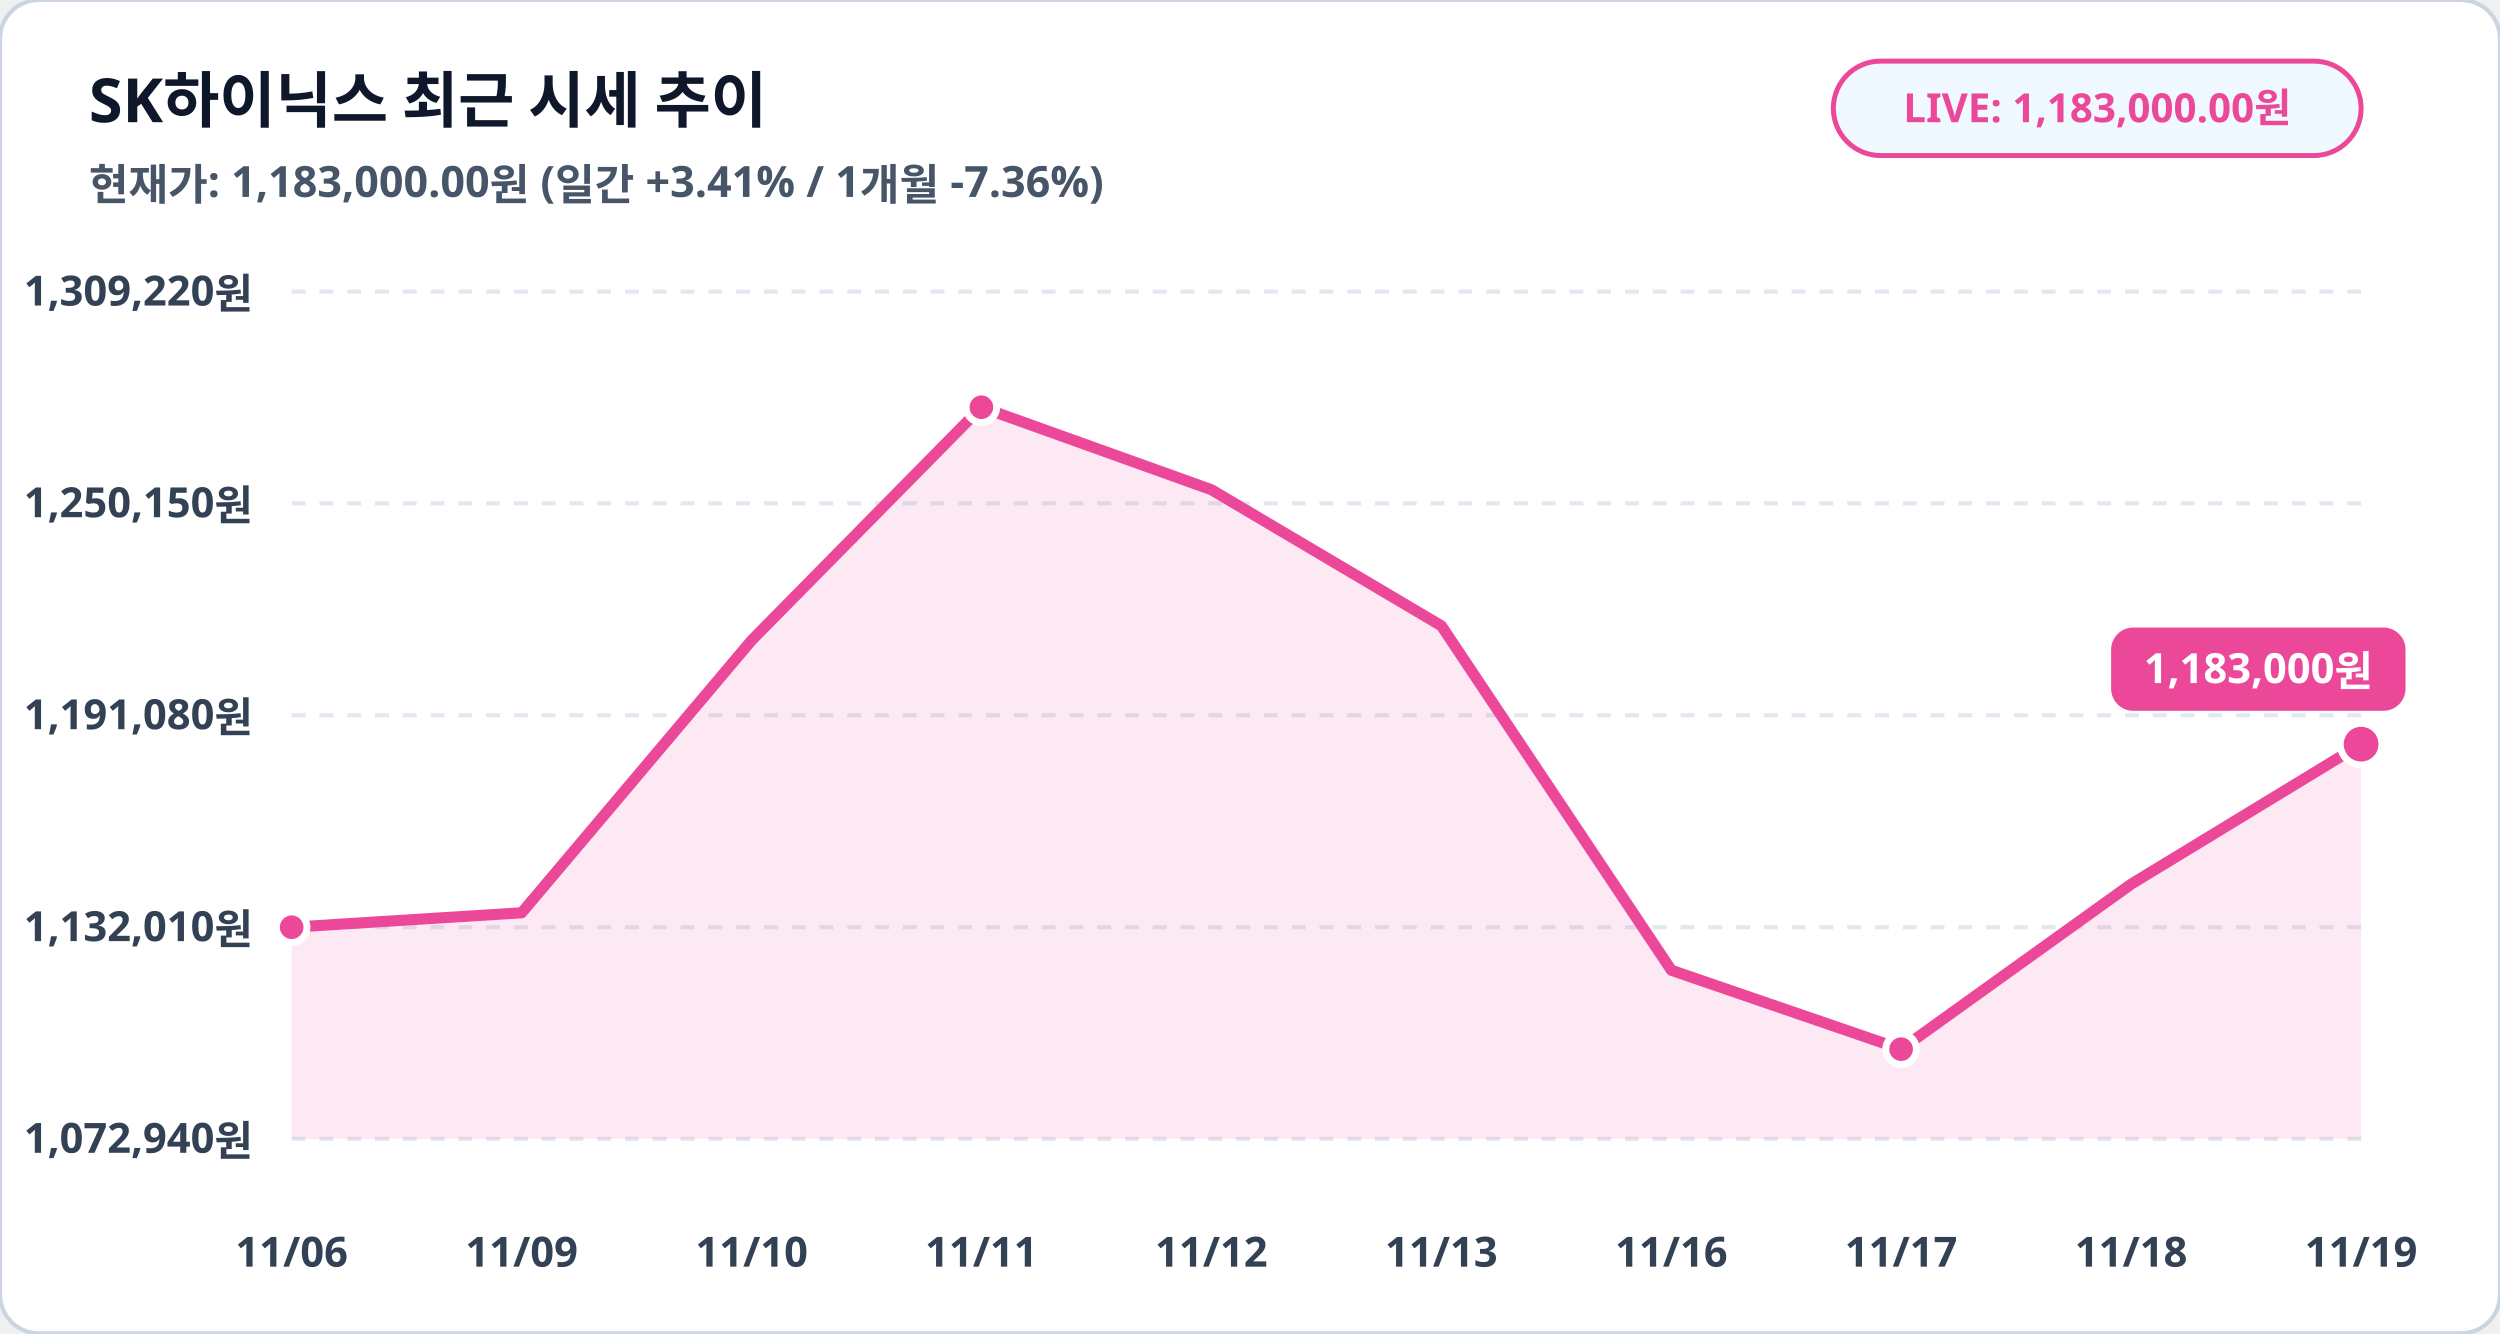
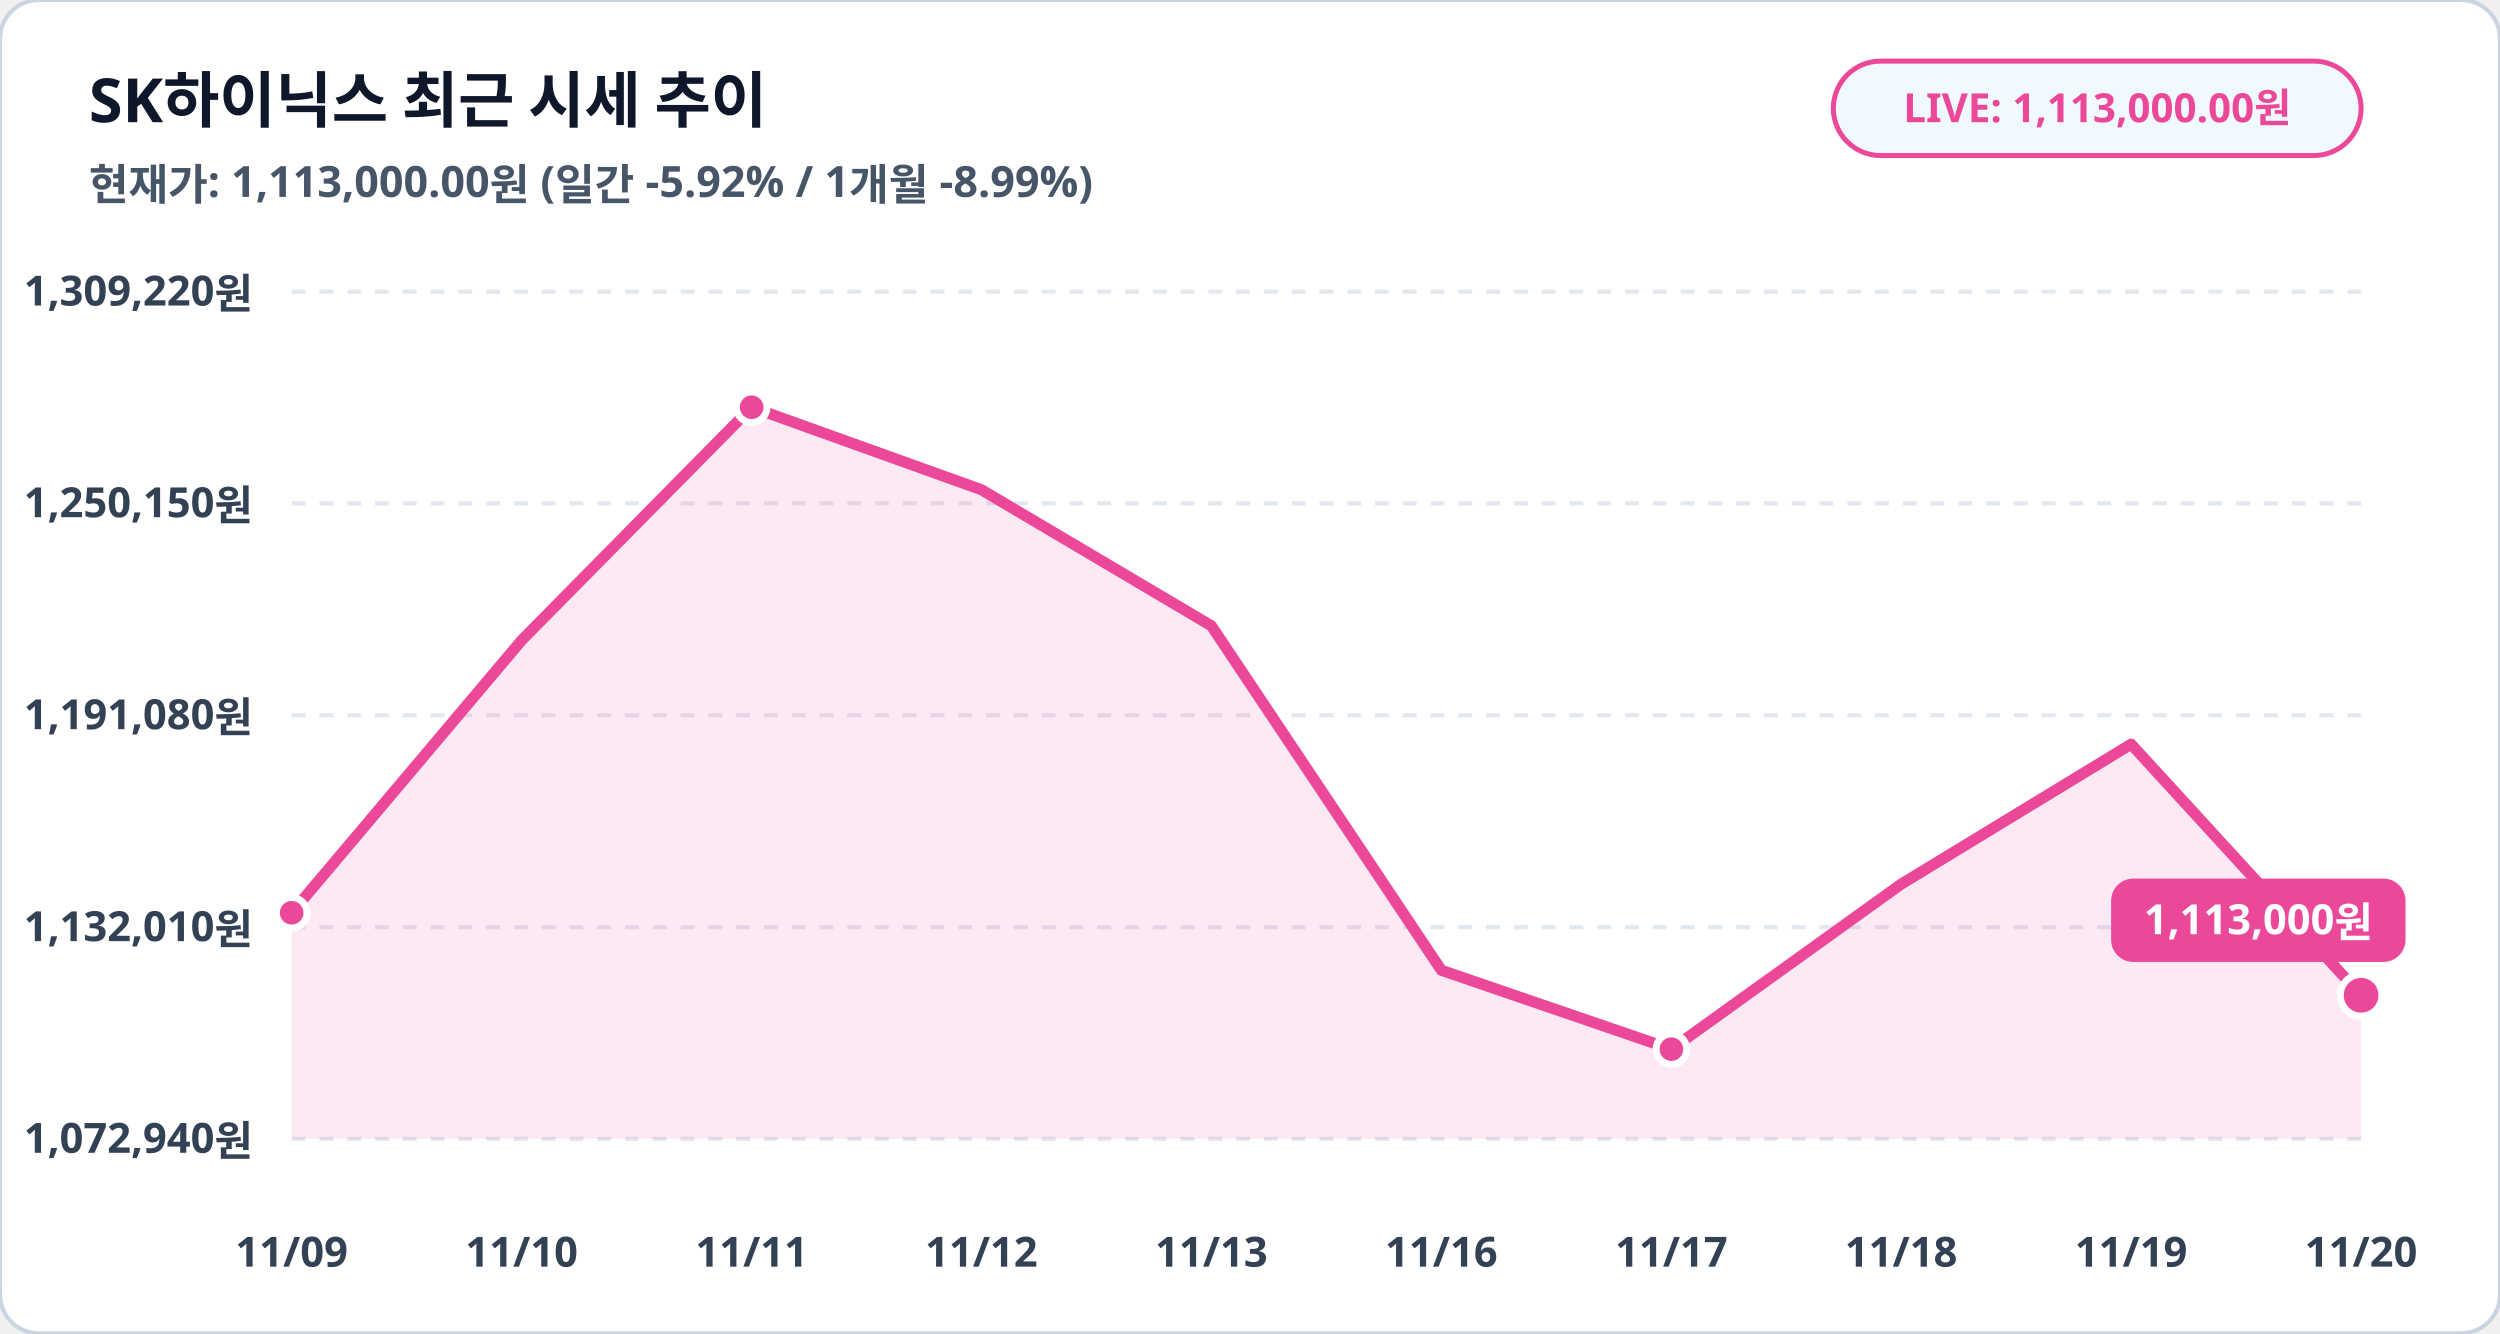
<svg xmlns="http://www.w3.org/2000/svg" viewBox="0 0 900 480" width="100%" height="100%">
  <rect width="900" height="480" rx="14" fill="#ffffff" stroke="#cbd5e1" stroke-width="1.5" />
  <text x="32" y="44" fill="#0f172a" font-family="Pretendard, sans-serif" font-size="22" font-weight="900">SK하이닉스 최근 시세 추이</text>
-   <text x="32" y="72" fill="#475569" font-family="Pretendard, sans-serif" font-size="15.5" font-weight="600">현재가: 1,183,000.00원 (일간 +3.41% / 1개월 -7.36%)</text>
+   <text x="32" y="72" fill="#475569" font-family="Pretendard, sans-serif" font-size="15.5" font-weight="600">현재가: 1,113,000.00원 (일간 -5.92% / 1개월 -8.99%)</text>
  <rect x="660" y="22" width="190" height="34" rx="17" fill="#f0f9ff" stroke="#ec4899" stroke-width="1.8" />
-   <text x="755" y="44" fill="#ec4899" font-family="Pretendard, sans-serif" font-size="14.5" font-weight="800" text-anchor="middle">LIVE: 1,183,000.00원</text>
+   <text x="755" y="44" fill="#ec4899" font-family="Pretendard, sans-serif" font-size="14.5" font-weight="800" text-anchor="middle">LIVE: 1,113,000.00원</text>
  <line x1="105" y1="105.0" x2="850" y2="105.0" stroke="#e2e8f0" stroke-width="1.5" stroke-dasharray="5,5" />
  <text x="91" y="110.0" fill="#334155" font-family="Pretendard, sans-serif" font-size="15" font-weight="700" text-anchor="end">1,309,220원</text>
  <line x1="105" y1="181.2" x2="850" y2="181.2" stroke="#e2e8f0" stroke-width="1.5" stroke-dasharray="5,5" />
  <text x="91" y="186.2" fill="#334155" font-family="Pretendard, sans-serif" font-size="15" font-weight="700" text-anchor="end">1,250,150원</text>
  <line x1="105" y1="257.5" x2="850" y2="257.5" stroke="#e2e8f0" stroke-width="1.5" stroke-dasharray="5,5" />
  <text x="91" y="262.5" fill="#334155" font-family="Pretendard, sans-serif" font-size="15" font-weight="700" text-anchor="end">1,191,080원</text>
  <line x1="105" y1="333.8" x2="850" y2="333.8" stroke="#e2e8f0" stroke-width="1.5" stroke-dasharray="5,5" />
  <text x="91" y="338.8" fill="#334155" font-family="Pretendard, sans-serif" font-size="15" font-weight="700" text-anchor="end">1,132,010원</text>
  <line x1="105" y1="410.0" x2="850" y2="410.0" stroke="#e2e8f0" stroke-width="1.5" stroke-dasharray="5,5" />
  <text x="91" y="415.0" fill="#334155" font-family="Pretendard, sans-serif" font-size="15" font-weight="700" text-anchor="end">1,072,940원</text>
-   <polygon points="105.0,410.0 105.0,333.8 187.8,328.6 270.6,230.5 353.3,146.6 436.1,176.3 518.9,225.3 601.7,349.3 684.4,377.7 767.2,318.3 850.0,267.9 850.0,410.0" fill="#ec4899" fill-opacity="0.12" />
-   <polyline fill="none" stroke="#ec4899" stroke-width="4" stroke-linecap="round" stroke-linejoin="round" points="105.0,333.8 187.8,328.6 270.6,230.5 353.3,146.6 436.1,176.3 518.9,225.3 601.7,349.3 684.4,377.7 767.2,318.3 850.0,267.9" />
-   <circle cx="105.0" cy="333.8" r="5.5" fill="#ec4899" stroke="#ffffff" stroke-width="2.5" />
-   <circle cx="353.3" cy="146.6" r="5.5" fill="#ec4899" stroke="#ffffff" stroke-width="2.5" />
-   <circle cx="684.4" cy="377.7" r="5.5" fill="#ec4899" stroke="#ffffff" stroke-width="2.5" />
-   <circle cx="850.0" cy="267.9" r="7.5" fill="#ec4899" stroke="#ffffff" stroke-width="2.5" />
-   <rect x="760.0" y="225.9" width="106" height="30" rx="8" fill="#ec4899" />
-   <text x="813.0" y="245.9" fill="#ffffff" font-family="Pretendard, sans-serif" font-size="15" font-weight="800" text-anchor="middle">1,183,000원</text>
-   <text x="105.0" y="456" fill="#334155" font-family="Pretendard, sans-serif" font-size="15" font-weight="700" text-anchor="middle">11/06</text>
-   <text x="187.8" y="456" fill="#334155" font-family="Pretendard, sans-serif" font-size="15" font-weight="700" text-anchor="middle">11/09</text>
-   <text x="270.6" y="456" fill="#334155" font-family="Pretendard, sans-serif" font-size="15" font-weight="700" text-anchor="middle">11/10</text>
-   <text x="353.3" y="456" fill="#334155" font-family="Pretendard, sans-serif" font-size="15" font-weight="700" text-anchor="middle">11/11</text>
-   <text x="436.1" y="456" fill="#334155" font-family="Pretendard, sans-serif" font-size="15" font-weight="700" text-anchor="middle">11/12</text>
-   <text x="518.9" y="456" fill="#334155" font-family="Pretendard, sans-serif" font-size="15" font-weight="700" text-anchor="middle">11/13</text>
-   <text x="601.7" y="456" fill="#334155" font-family="Pretendard, sans-serif" font-size="15" font-weight="700" text-anchor="middle">11/16</text>
-   <text x="684.4" y="456" fill="#334155" font-family="Pretendard, sans-serif" font-size="15" font-weight="700" text-anchor="middle">11/17</text>
-   <text x="767.2" y="456" fill="#334155" font-family="Pretendard, sans-serif" font-size="15" font-weight="700" text-anchor="middle">11/18</text>
-   <text x="850.0" y="456" fill="#334155" font-family="Pretendard, sans-serif" font-size="15" font-weight="700" text-anchor="middle">11/19</text>
+   <polygon points="105.0,410.0 105.0,328.6 187.8,230.5 270.6,146.6 353.3,176.3 436.1,225.3 518.9,349.3 601.7,377.7 684.4,318.3 767.2,267.9 850.0,358.3 850.0,410.0" fill="#ec4899" fill-opacity="0.12" />
+   <polyline fill="none" stroke="#ec4899" stroke-width="4" stroke-linecap="round" stroke-linejoin="round" points="105.0,328.6 187.8,230.5 270.6,146.6 353.3,176.3 436.1,225.3 518.9,349.3 601.7,377.7 684.4,318.3 767.2,267.9 850.0,358.3" />
+   <circle cx="105.0" cy="328.6" r="5.5" fill="#ec4899" stroke="#ffffff" stroke-width="2.5" />
+   <circle cx="270.6" cy="146.6" r="5.5" fill="#ec4899" stroke="#ffffff" stroke-width="2.5" />
+   <circle cx="601.7" cy="377.7" r="5.5" fill="#ec4899" stroke="#ffffff" stroke-width="2.5" />
+   <circle cx="850.0" cy="358.3" r="7.5" fill="#ec4899" stroke="#ffffff" stroke-width="2.5" />
+   <rect x="760.0" y="316.3" width="106" height="30" rx="8" fill="#ec4899" />
+   <text x="813.0" y="336.3" fill="#ffffff" font-family="Pretendard, sans-serif" font-size="15" font-weight="800" text-anchor="middle">1,113,000원</text>
+   <text x="105.0" y="456" fill="#334155" font-family="Pretendard, sans-serif" font-size="15" font-weight="700" text-anchor="middle">11/09</text>
+   <text x="187.8" y="456" fill="#334155" font-family="Pretendard, sans-serif" font-size="15" font-weight="700" text-anchor="middle">11/10</text>
+   <text x="270.6" y="456" fill="#334155" font-family="Pretendard, sans-serif" font-size="15" font-weight="700" text-anchor="middle">11/11</text>
+   <text x="353.3" y="456" fill="#334155" font-family="Pretendard, sans-serif" font-size="15" font-weight="700" text-anchor="middle">11/12</text>
+   <text x="436.1" y="456" fill="#334155" font-family="Pretendard, sans-serif" font-size="15" font-weight="700" text-anchor="middle">11/13</text>
+   <text x="518.9" y="456" fill="#334155" font-family="Pretendard, sans-serif" font-size="15" font-weight="700" text-anchor="middle">11/16</text>
+   <text x="601.7" y="456" fill="#334155" font-family="Pretendard, sans-serif" font-size="15" font-weight="700" text-anchor="middle">11/17</text>
+   <text x="684.4" y="456" fill="#334155" font-family="Pretendard, sans-serif" font-size="15" font-weight="700" text-anchor="middle">11/18</text>
+   <text x="767.2" y="456" fill="#334155" font-family="Pretendard, sans-serif" font-size="15" font-weight="700" text-anchor="middle">11/19</text>
+   <text x="850.0" y="456" fill="#334155" font-family="Pretendard, sans-serif" font-size="15" font-weight="700" text-anchor="middle">11/20</text>
</svg>
